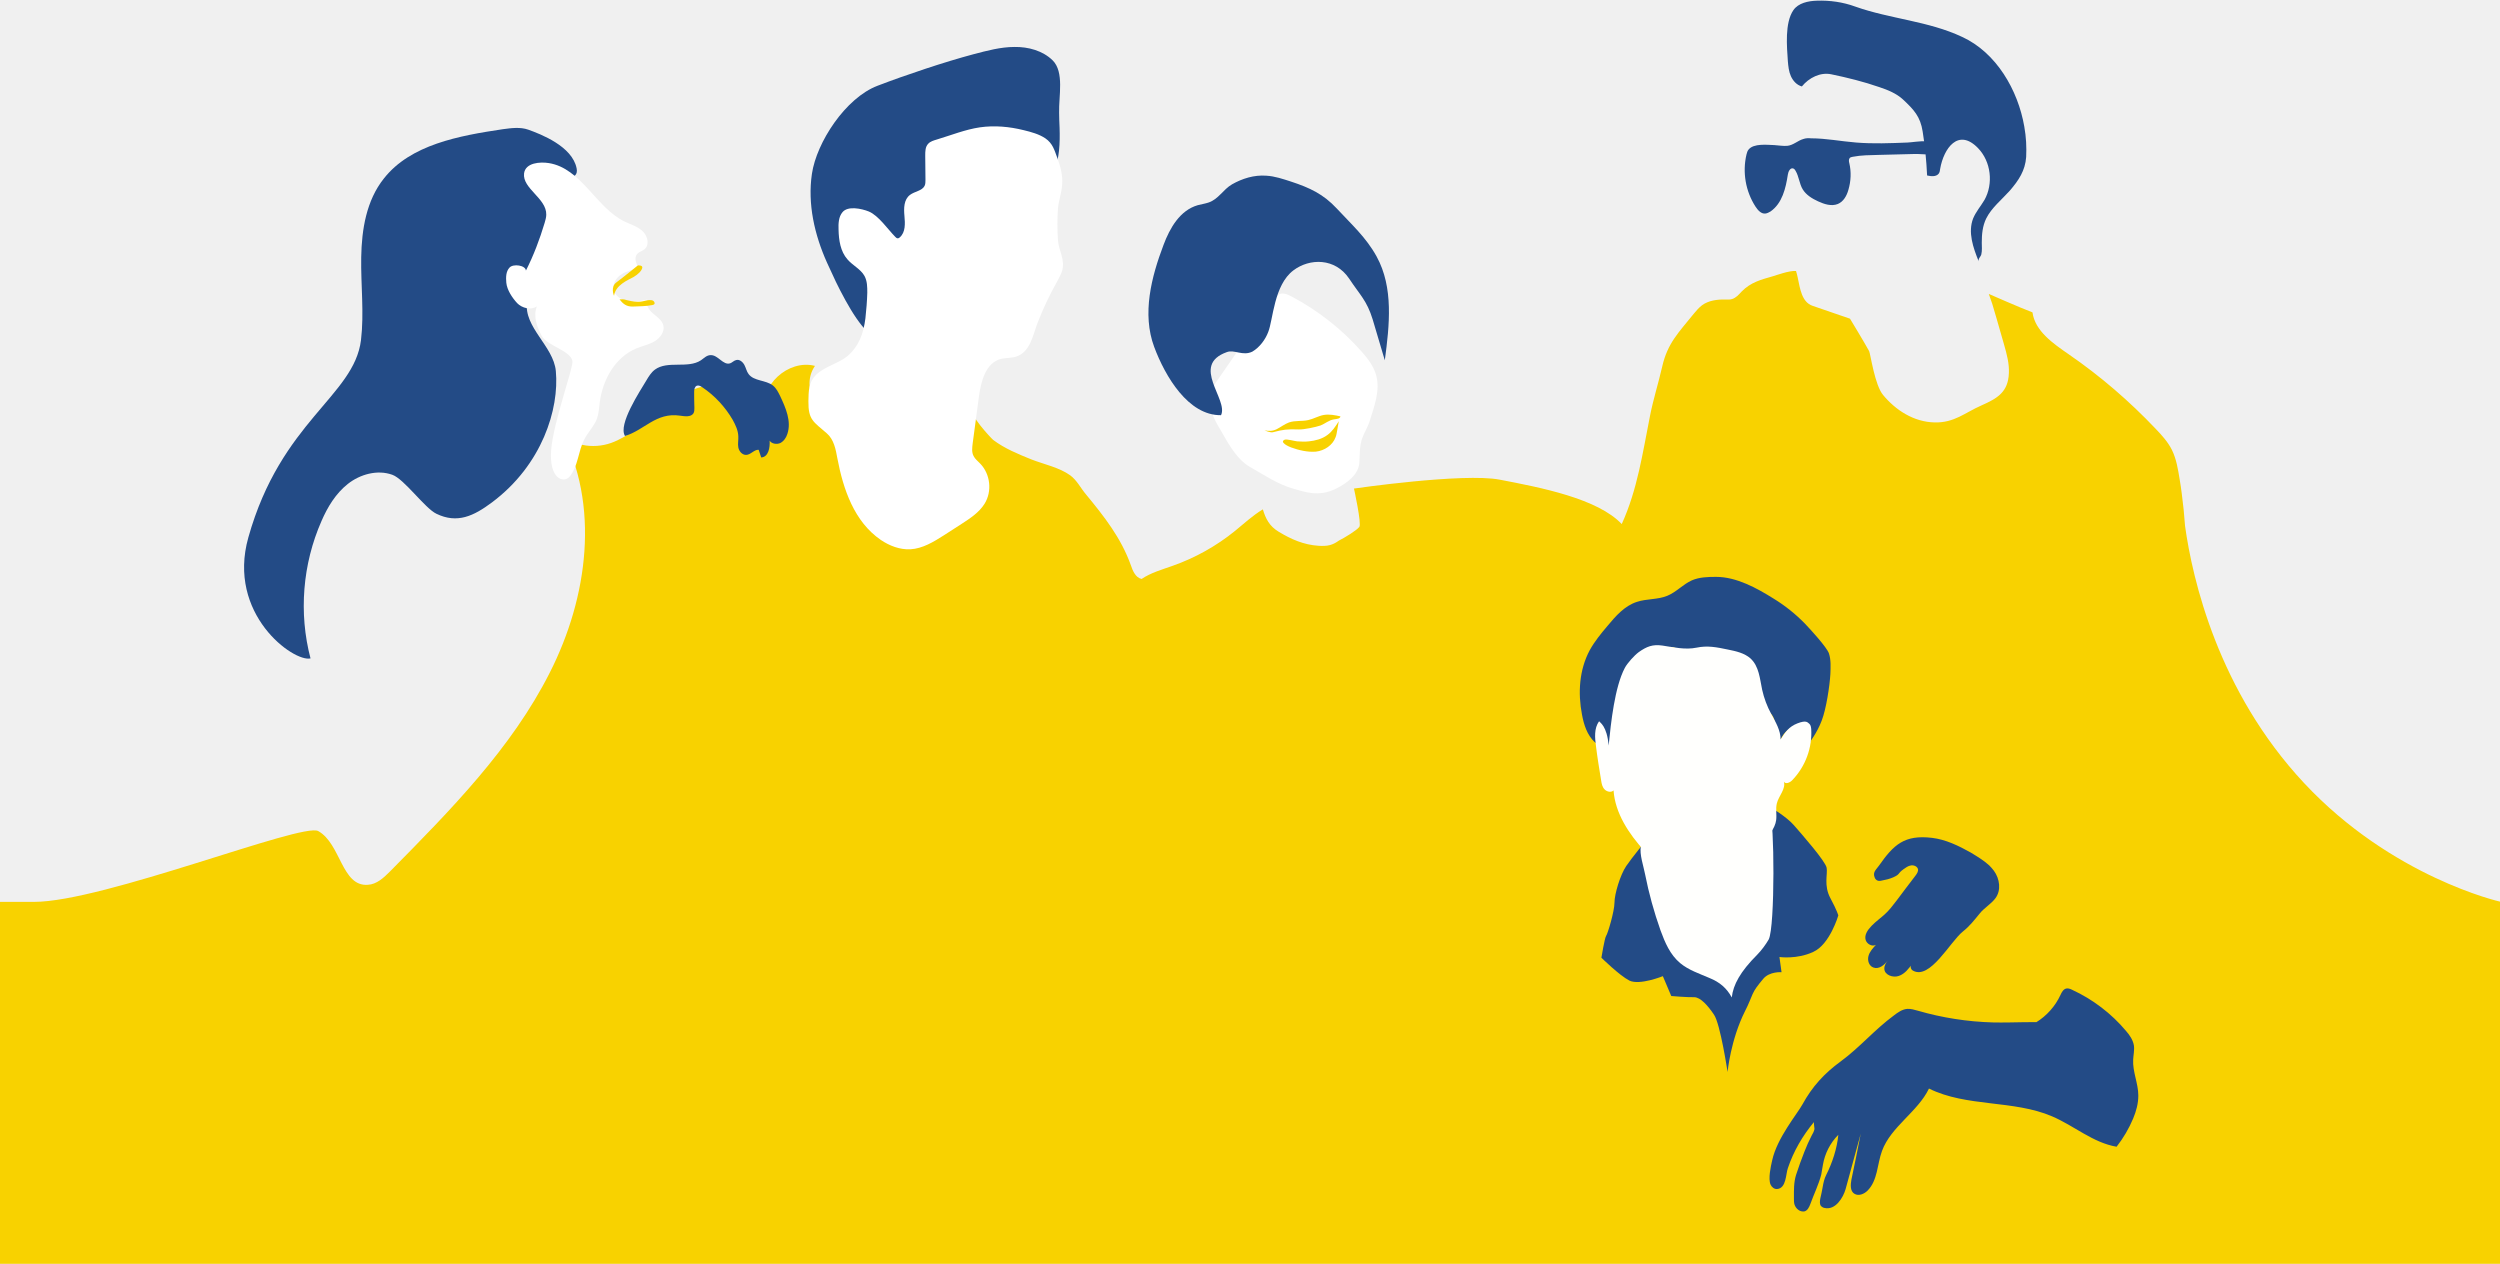
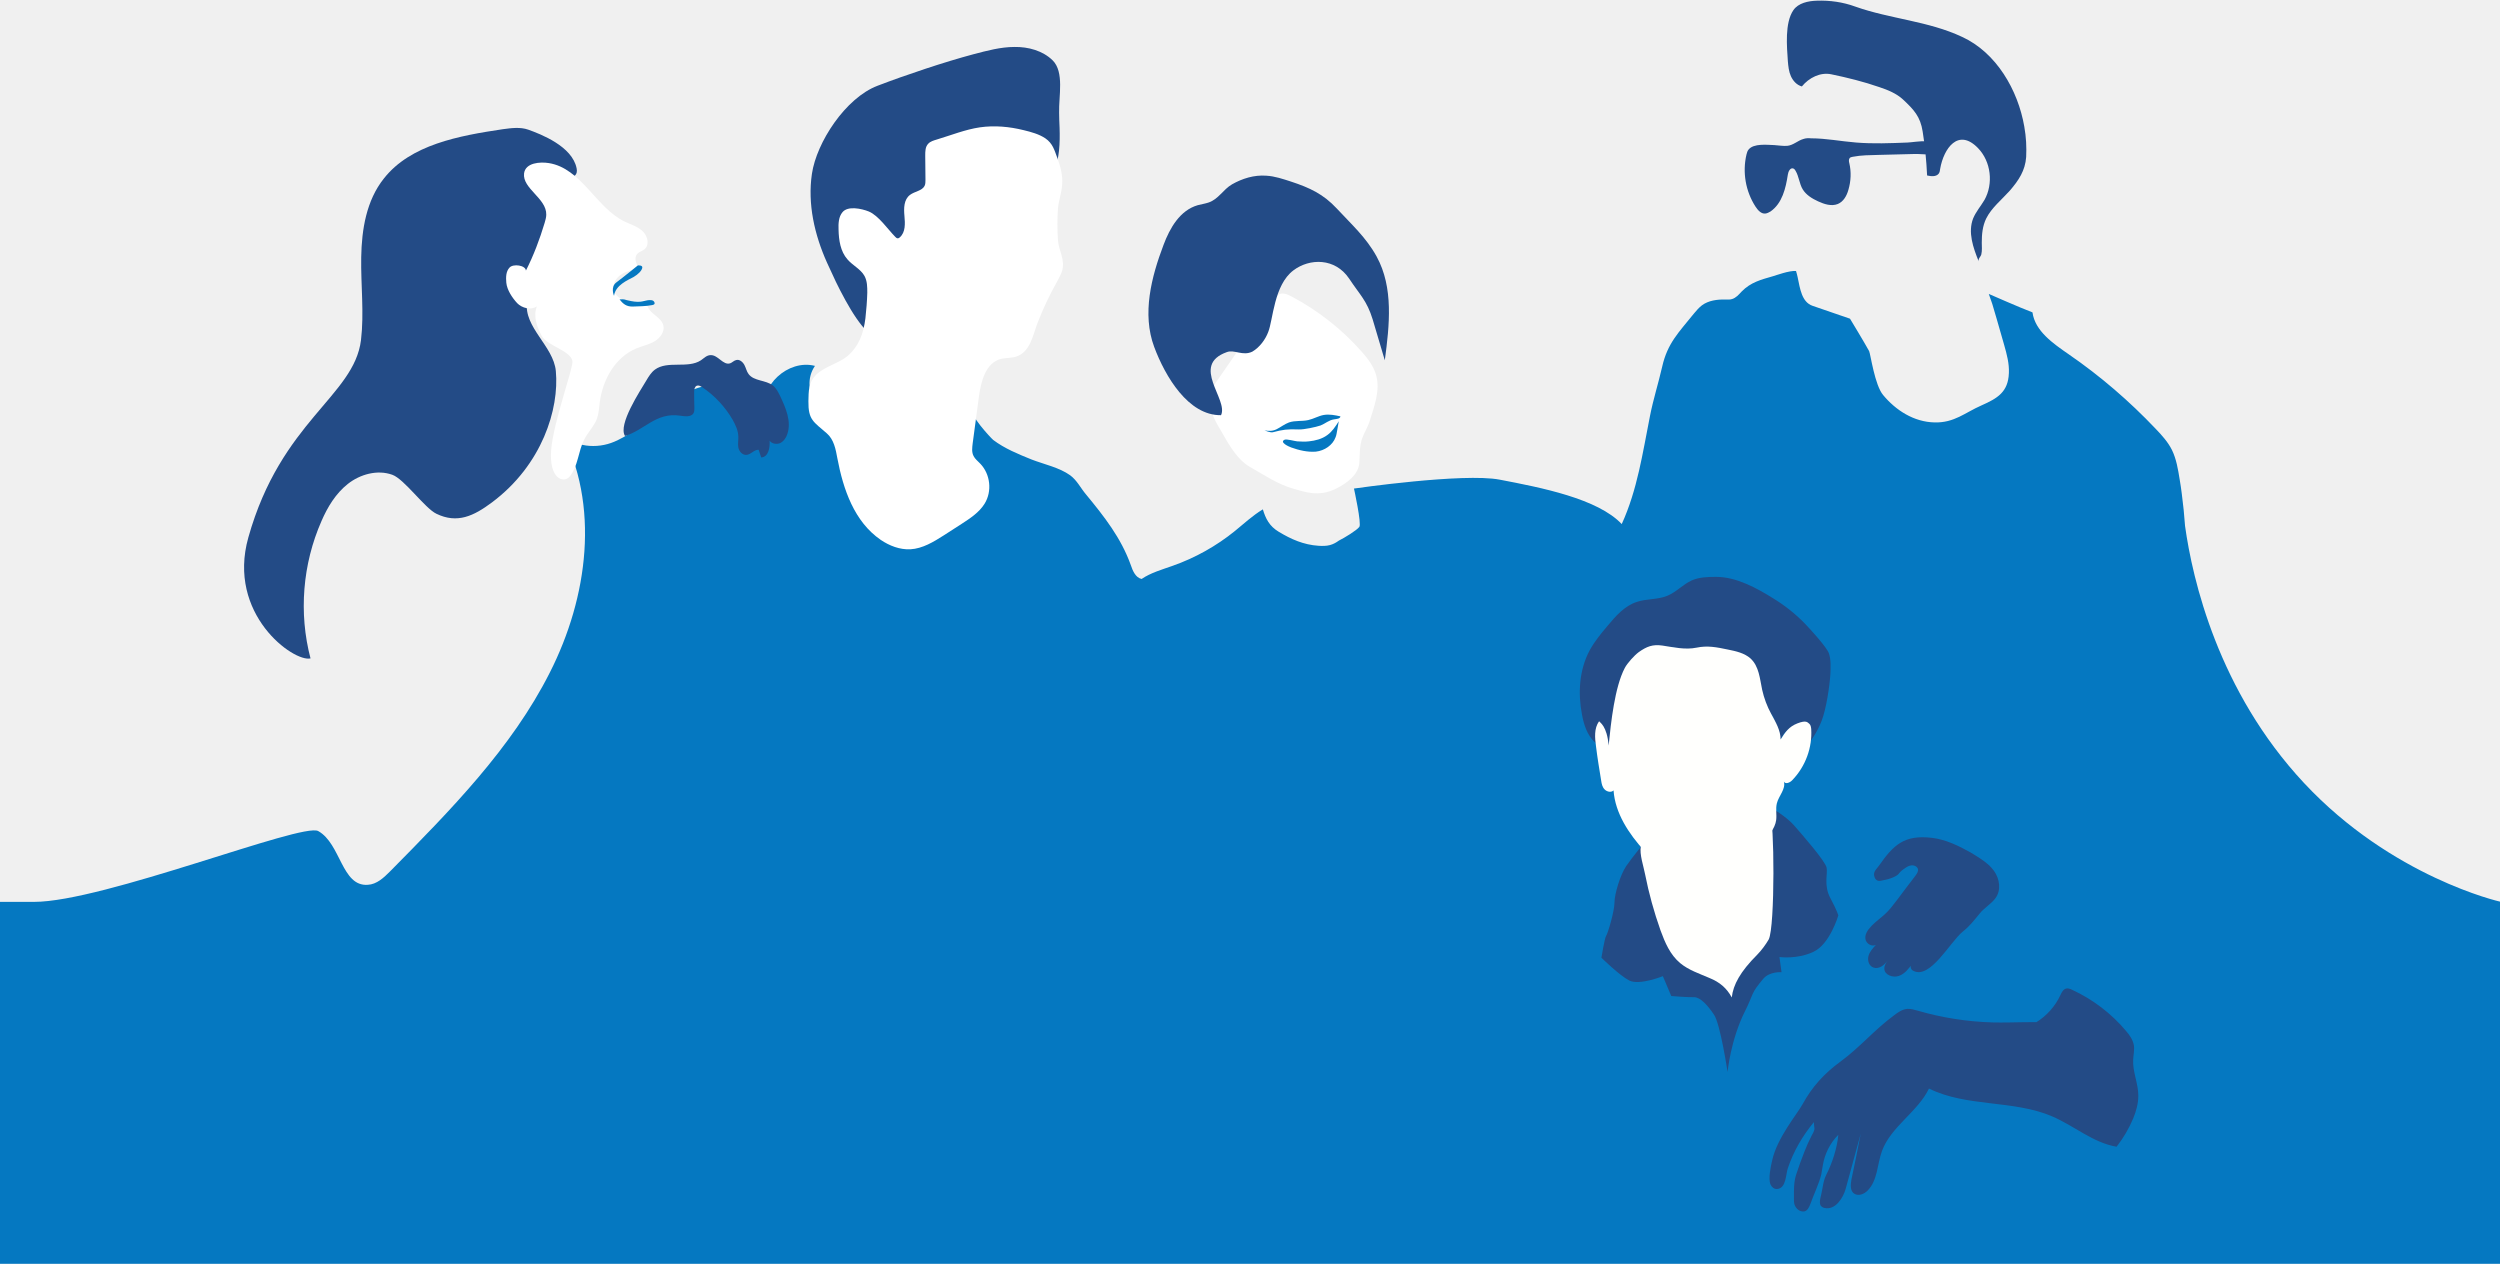
<svg xmlns="http://www.w3.org/2000/svg" version="1.1" id="Layer_1" x="0px" y="0px" viewBox="0 0 1070 540.8" style="enable-background:new 0 0 1070 540.8;" xml:space="preserve">
  <style type="text/css">
- 	.st0{fill:#f8d200;}
+ 	.st0{fill: #0578C1;}
	.st1{fill:#234B86;}
	.st2{fill:#FFFFFF;}
	.st3{fill:#FFFFFD;}
</style>
  <g>
    <g>
      <path class="st0" d="M986.1,335.1c-36.7-39.3-47.7-87-50.9-110c-0.3-4.5-0.8-9.2-1.4-13.8c0,0,0,0,0,0c-0.3-2-0.5-4.1-0.9-6.1    c-0.7-4.3-1.4-8.7-3.3-12.6c-1.7-3.4-4.3-6.3-7-9.1c-11.2-11.8-23.6-22.5-37.1-31.8c-6.8-4.7-14.5-10-15.6-18    c-5.3-2-18.7-7.9-18.7-7.9l1.5,4.3c0,0,3.5,11.8,5.1,17.6c1.1,3.9,2.2,7.9,2,12c-0.3,8.1-4.9,10.8-11.7,13.8    c-7.1,3.1-11.6,7.5-20.1,7.3c-8.9-0.2-16.6-5.2-22-11.7c-3.6-4.2-5.4-17.5-6-18.8c-1.9-3.5-8.2-13.9-8.2-13.9s-9-3.1-16-5.5    c-4.7-1.6-5.4-7.5-6.4-12.2c-0.2-0.9-0.4-1.8-0.7-2.7c-2.8-0.3-8.7,1.9-9.8,2.2c-5.2,1.5-9.6,2.6-13.5,6.6    c-1.2,1.3-2.4,2.7-4.1,3.2c-0.9,0.3-1.9,0.2-2.8,0.2c-3.5-0.1-7.3,0.4-10.1,2.5c-1.3,1-2.4,2.3-3.4,3.5    c-6.5,8.1-11.3,12.6-13.6,22.8c-1.6,7-3.8,13.9-5.2,21c-3.1,15.6-5.4,31.7-12.1,46.3c-10.3-10.9-34.4-15.6-52.2-19    c-15.6-3-62.4,3.8-62.4,3.8s3.3,15,2.3,16.4c-1.1,1.5-6.4,4.7-8.8,5.9c-1.1,0.8-2.3,1.5-3.8,1.9c-1.5,0.4-3.2,0.4-4.8,0.3    c-6.4-0.4-11.8-2.8-17.1-6c-4-2.4-5.6-5.6-6.8-9.6c-4.3,2.6-8.1,6.1-12,9.3c-7.9,6.4-17,11.5-26.7,14.9c-4.5,1.6-9.2,2.9-13.2,5.6    c-2.6-0.6-3.8-3.5-4.6-5.9c-4.2-11.7-11.3-20.7-19.2-30.3c-2.3-2.7-3.8-6-6.8-8.2c-4.6-3.3-11.2-4.7-16.4-6.7    c-5.7-2.3-11.6-4.7-16.5-8.4c-1-0.8-10.8-11.4-8.4-12.5c-9.8,4.4-16.6,14.4-16.9,24.7c-10.2-7.7-24.2-8.9-36-14.2    c-11.8-5.3-22.1-19.2-15-29.7c-11.5-3-24.1,8.7-21.3,19.8c-2.8-8.3-13-12.8-22.1-11.8c-9.1,0.9-17.1,6-24.1,11.6    c-6.2,5-12.2,10.7-19.8,13.4c-7.6,2.7-17.7,1.3-21.6-5.5c17,32,11.8,71.5-4.6,103.8c-16.3,32.3-42.5,58.9-68.3,85    c-2.7,2.7-5.7,5.6-9.6,5.8c-11.2,0.8-11.5-17.6-21.2-23c-6.8-3.8-92,30.3-121.6,30.3c-13.4,0-14.6,0-14.6,0l0,154.9h483.1H1070    V385.9C1070,385.9,1023.8,375.5,986.1,335.1z" />
      <path class="st1" d="M453.5,54.7c-0.1-2.3-0.2-4.5-0.2-6.5c-0.2-7,2.3-17.4-2.8-22.4c-4.2-4.1-10.4-5.8-16.3-5.7    c-5.9,0-11.8,1.6-17.5,3.1c-12.4,3.3-29.1,8.9-41.1,13.5c-13.7,5.2-26.1,24.2-28.1,37.7c-1.9,12.9,1.1,26.1,6.5,38.1    c0.8,1.8,2.2,4.8,3.8,8.2c4.8,9.8,12.2,23.2,18.3,24.2c9.4,1.5,20.8-15.5,24.5-21.6c3.6-6,6.7-12.4,10.1-18.6    c11-3.4,21.3-9.3,29.5-17.3c4.3-4.2,8-9,10.8-14.3C453.5,68.2,453.7,61,453.5,54.7z" />
      <path class="st2" d="M370.4,136.2c0.4-3.6,0.7-7.3,0.8-10.9c0-2.4,0-5-1.2-7.2c-1.7-3-5.1-4.5-7.3-7.1c-3-3.4-3.7-8.2-3.8-12.7    c-0.1-2.6,0-5.5,1.7-7.5c2.3-2.8,8.2-1.5,11.2-0.3c4.2,1.7,8.3,7.8,11.4,10.9c0.3,0.3,0.6,0.6,1,0.6c0.4,0,0.7-0.2,0.9-0.4    c2.5-2.2,2.3-5.9,2-9.2c-0.3-3.2-0.3-7,2.4-9c2-1.5,5.1-1.7,6.2-3.8c0.4-0.8,0.4-1.7,0.4-2.6c0-3.5-0.1-6.9-0.1-10.4    c0-1.8,0-3.8,1.3-5.1c0.9-1,2.4-1.4,3.7-1.8c6-1.8,12.2-4.3,18.4-5.2c6.3-0.9,12.6-0.3,18.7,1.2c3.3,0.8,6.6,1.7,9.3,3.5    c3.2,2.2,3.9,5.1,5.1,8.3c1.4,3.8,2.4,7.5,2.1,11.5c-0.2,3.5-1.5,6.8-1.8,10.3c-0.3,4.4-0.3,9,0,13.4c0.3,4.7,3.3,8.5,1.7,13.5    c-0.5,1.5-1.3,2.8-2,4.2c-3.3,5.8-6.1,11.8-8.5,18c-1.9,4.9-3,12.2-9,14.2c-2.1,0.7-4.4,0.5-6.6,1c-6.5,1.7-8.5,9.5-9.4,16    c-0.9,6.7-1.8,13.5-2.7,20.2c-0.2,1.8-0.5,3.7,0.4,5.4c0.6,1.2,1.8,2.2,2.8,3.2c4.4,4.5,5.2,11.9,1.9,17.2    c-2.3,3.7-6.1,6.2-9.8,8.6c-2.5,1.6-5.1,3.3-7.6,4.9c-4.4,2.8-9.1,5.7-14.4,6c-4.5,0.2-8.9-1.5-12.6-4    c-11.4-7.8-16.1-21.7-18.6-34.9c-0.7-3.9-1.5-8.1-4.5-10.7c-5.7-5-8-5.7-7.9-13.8c0.1-4.3,0-8,3.3-11.3c3.6-3.5,9.2-4.7,13.2-7.8    C367.6,148.3,369.6,142.7,370.4,136.2z" />
      <path class="st1" d="M276.6,162.9c1-1.7,2.1-3.5,3.7-4.7c5.4-4,14.1-0.3,19.7-4c1.3-0.9,2.5-2.2,4.1-2.2c3.2-0.2,5.4,4.5,8.4,3.5    c0.9-0.3,1.6-1.2,2.6-1.4c1.4-0.4,2.8,0.8,3.5,2.1c0.7,1.3,0.9,2.7,1.8,3.9c2.3,3.1,7.4,2.5,10.4,4.9c1.5,1.2,2.3,2.9,3.1,4.5    c2.4,5.1,4.9,10.8,3.1,16.2c-0.5,1.6-1.5,3.1-3,3.9c-1.5,0.7-3.7,0.4-4.6-1c0.2,3-0.5,7-3.6,7.2c-0.4-1.1-0.7-2.2-1.1-3.3    c-2-0.1-3.4,2.2-5.4,2.2c-1.7,0-3-1.6-3.3-3.2c-0.3-1.6,0.1-3.2,0-4.8c-0.1-2.5-1.2-4.8-2.4-7c-3.2-5.5-7.7-10.4-13.1-14    c-0.7-0.5-1.6-0.9-2.3-0.6c-0.9,0.4-1.1,1.6-1.1,2.5c0,2.3,0,4.7,0.1,7c0,0.8,0,1.6-0.4,2.3c-1.1,1.7-3.7,1.3-5.8,1    c-10.2-1.5-15.2,6.2-23.5,8.7C264.4,181.7,274,167.3,276.6,162.9z" />
      <path class="st2" d="M522.6,184.4c-2.9-4.8-6.1-10.6-4.4-16.3c0.6-2.1,1.8-3.9,3.1-5.7c7.7-11.1,15.4-22.3,23.1-33.4    c1-1.4,2.1-2.9,3.8-3.3c1.5-0.3,3.1,0.4,4.4,1.1c11.4,6,21.7,14.1,30.1,23.6c2.7,3,5.2,6.3,6.3,10.2c1.8,6.5-0.8,13.2-2.7,19.4    c-1.1,3.5-3.3,6.4-3.9,9.9c-0.5,2.7-0.4,5.4-0.6,8.2c-0.4,5.2-5.5,8.8-9.9,11c-7.6,3.9-14,1.2-17.9,0.2c-7-1.9-12.9-6-19.1-9.5    C528.6,196.2,524.4,187.3,522.6,184.4z" />
      <path class="st0" d="M563.2,193.3c3.7-0.4,7.2-2.8,8.4-6.1c0.4-0.9,0.5-1.9,0.7-2.9c0.2-1.3,0.5-2.7,0.7-4    c-1.4,2.2-2.8,4.4-4.9,5.9c-2.3,1.7-5.1,2.4-7.9,2.7c-1.7,0.2-3.3,0.1-5,0c-1.1-0.1-4.6-1.1-5.4-0.7c-2.3,1.1,1.7,2.9,2.8,3.3    C555.9,192.7,559.7,193.6,563.2,193.3z" />
      <path class="st0" d="M541.2,184.2c1.8,0.3,3.4,0.4,5.2-0.5c1.8-0.9,3.4-2.2,5.3-2.9c2.6-0.9,5.5-0.4,8.2-1    c2.3-0.5,4.4-1.8,6.7-2.2c2.4-0.4,4.8,0.1,7.1,0.6c-0.1,1.1-1.7,1.1-2.8,1.3c-2.1,0.3-3.7,1.8-5.7,2.6c-2,0.7-7.2,1.8-9.3,1.7    c-5-0.2-6.9,0.1-11.1,1.2C543.8,185.3,541.2,184.2,541.2,184.2z" />
      <path class="st1" d="M226.1,55.5c-3.4-1.2-7.2-0.7-10.9-0.2c-18.8,2.8-39.5,6.6-50.9,21.1c-7.5,9.4-9.5,21.8-9.7,33.7    c-0.2,11.9,1.3,23.8-0.1,35.5c-3,24-34.2,34.6-48.2,84.4c-9.3,32.9,19.4,53.5,26.6,51.8c-5.1-19.4-3.4-40.4,4.7-58.8    c2.6-6,6.1-11.8,11.3-15.9c5.2-4.1,12.6-6.2,19-3.9c5.1,1.8,14,14.4,18.9,16.7c8.9,4.3,15.9,1,23.8-4.9    c21.5-16.1,28.8-40,27.3-56.2c-1-10.7-13.9-18.8-12.3-29.5c0.8-5.2,5.1-9.2,8.3-13.5c8.3-10.7,9.1-22.7,7.2-35.4    c-0.8-5.3,6.8-2.9,5.7-8.3C245,62.6,231.4,57.4,226.1,55.5z" />
      <path class="st2" d="M267.3,94.8c2.7,1.3,5.8,2.2,7.9,4.3c2.1,2.1,2.9,5.9,0.5,7.7c-0.9,0.7-2.2,1-2.9,1.8    c-1.6,1.7-0.5,4.3,0.6,6.2c-2.6,0.6-5.2,1.2-7.4,2.6c-2.2,1.4-3.8,3.9-3.4,6.4c0.5,2.7,3.2,4.6,6,5.1c2.8,0.5,5.7-0.1,8.5-0.7    c-1,2,0.6,4.4,2.3,5.9c1.8,1.5,3.9,2.9,4.5,5.1c0.7,2.6-1.2,5.3-3.6,6.8c-2.4,1.5-5.3,2-7.9,3.1c-9.2,3.8-14.5,13.6-15.7,23.1    c-0.3,2.3-0.4,4.7-1.2,7c-1.2,3.2-3.8,5.7-5.4,8.8c-2.7,5.2-2.6,11.6-6.4,16.1c-2.4,2.7-8.8,1.1-7.8-11.6c1-12.1,9.6-35.2,9.1-38    c-0.8-4.4-10.8-6.6-13-10.5c-2.2-4-3.9-8.7-2.2-12.9c-2.5,1.8-6.4,0.8-8.5-1.4c-2.1-2.3-4.3-5.6-4.6-8.7c-0.2-2.3-0.2-4.8,1.4-6.5    c1.6-1.7,6.8-1,7,1.3c3.3-6.5,5.9-13.4,8-20.4c0.3-1.1,0.7-2.3,0.7-3.5c0.2-7-10.3-11.2-9.5-17.7c0.6-4.6,6.9-5,10.6-4.4    C248.8,72,255.2,89,267.3,94.8z" />
      <path class="st1" d="M771.8,59.5c-2.4,0.7-4.2,2.6-6.7,2.9c-1.8,0.2-3.9-0.2-5.7-0.3c-3.1-0.1-8.8-0.8-11,1.9    c-0.5,0.6-0.7,1.3-0.9,2.1c-1.8,7.6-0.4,15.8,3.9,22.4c1,1.5,2.4,3.1,4.2,2.9c0.8-0.1,1.5-0.5,2.2-0.9c5-3.5,6.5-9.9,7.4-15.8    c0.2-1.3,1-3,2.3-2.6c0.5,0.2,0.8,0.6,1,1c1.5,2.5,1.6,5.6,3.1,8c1.5,2.4,4,3.9,6.6,5.1c2.6,1.2,5.7,2.2,8.4,1.1    c2.4-1,3.8-3.5,4.5-6c1.1-3.7,1.3-7.7,0.4-11.5c-0.2-0.7-0.3-1.6,0.2-2.2c0.3-0.3,0.8-0.4,1.3-0.5c3.6-0.7,7.3-0.7,11-0.8    c5.2-0.1,10.5-0.3,15.7-0.4c2.4-0.1,10.4,1.1,10.6-1.5c0.5-5.9-10.8-3.5-13.8-3.4c-7.4,0.3-14.8,0.6-22.1,0    c-6.4-0.5-12.8-1.8-19.3-1.8C774.1,59.1,772.9,59.1,771.8,59.5z" />
      <path class="st1" d="M866.4,54.2c0.8,4.4,1,8.8,0.8,13c-0.4,5.8-3.2,10-7,14.4c-3.5,3.9-7.8,7.3-10.1,11.9    c-1.6,3.3-1.9,6.8-1.9,10.4c0,1.7,0.2,3.3-0.2,5c-0.2,0.9-1.5,1.9-1.1,3c-2.4-5.9-4.7-12.5-2.4-18.4c1.2-2.9,3.3-5.3,4.9-8    c3.8-6.9,2.8-16.3-2.8-22.1c-8.5-8.8-14.7,0.2-16.2,8.8c-0.1,0.8-0.2,1.6-0.7,2.2c-1.1,1.3-3.2,1.1-4.9,0.7    c-0.3-6.3-0.9-12.6-1.9-18.8c-1-6.4-3.7-9.3-8.4-13.7c-2.8-2.6-6.5-4.1-10.1-5.3c-6.6-2.3-13.8-4.1-20.6-5.5    c-4.7-1-9.6,1.5-12.6,5.2c-2.2-0.6-3.8-2.4-4.7-4.4c-0.9-2-1.1-4.2-1.3-6.4c-0.4-6.2-1.4-16.4,2.4-21.9c2.1-3,6.3-3.9,10-4    c5.6-0.2,11.2,0.6,16.4,2.5c14.9,5.3,31.4,6.2,45.8,13C854.4,22.5,863.7,38.5,866.4,54.2z" />
      <path class="st1" d="M879.4,437.7c-8.8-0.6-17.6,0.1-26.5-0.1c-10.8-0.3-21.7-2-32-5c-1.5-0.4-3-0.9-4.6-0.8    c-2.2,0.2-4,1.5-5.7,2.8c-8.3,6.1-14.5,13.6-22.8,19.7c-7,5.1-12.2,10.8-16.3,18.3c-2.3,4.2-10.9,14.4-13,24    c-0.6,2.6-1.8,7.9-0.7,10.4c0.5,1.1,1.6,2,2.8,1.9c4-0.3,3.7-6.5,4.6-8.9c2.4-7.2,6.3-13.9,11.2-19.8c-0.2,0.2,0.2,2.5,0.2,3    c-0.2,1.1-0.7,1.9-1.2,2.8c-1.2,2.3-2.2,4.6-3.1,6.9c-1.3,3.3-2.5,6.6-3.6,10c-1,3.3-0.9,6.5-0.9,9.9c0,0.9,0,1.8,0.2,2.6    c0.3,1,0.9,1.9,1.8,2.5c0.7,0.5,1.6,0.7,2.4,0.6c1.4-0.3,2.1-1.8,2.6-3.1c1.5-4.2,3.6-8.4,4.7-12.7c0.3-1.4,0.4-2.8,0.7-4.1    c0.8-4.8,3.1-9.4,6.6-12.9c-0.5,5.7-2.6,12.1-5.2,17.2c-0.8,1.6-1.2,3.4-1.5,5.2c-0.3,1.6-0.6,3.2-1,4.8c-0.2,1.1-0.4,2.4,0.3,3.3    c0.4,0.4,0.9,0.7,1.5,0.8c4.7,1.1,8-4.5,9-8c2.2-7.9,4.3-15.9,6.5-23.8c-1.3,6.6-2.6,13.2-4,19.7c-0.4,2.2-0.6,5,1.4,6.1    c1.8,1,4.1,0,5.5-1.4c4.4-4.4,4.1-11.3,6.2-17c3.8-10.4,15.3-16.7,20.1-26.7c16.1,8,36.2,4.8,52.7,11.9c9.4,4,17.5,11.3,27.6,13    c2.9-3.7,5.3-7.8,7.1-12.1c1.3-3.1,2.2-6.4,2.2-9.8c0-5.2-2.5-10.2-2.2-15.4c0.1-2,0.6-4.1,0.3-6.1c-0.4-2.3-1.8-4.4-3.4-6.2    c-6.2-7.4-14.2-13.5-23.1-17.6c-0.8-0.4-1.7-0.7-2.5-0.5c-1.2,0.3-1.9,1.6-2.4,2.7c-2.2,4.8-5.9,9-10.5,11.8    c9.3,0.2,19.2,4.7,28.5,6.1C895.8,438.9,885.2,438.1,879.4,437.7z" />
      <path class="st0" d="M262.8,126.6c0,0-1.7-3.8,1.1-5.8c2.7-2,9.1-7.2,9.1-7.2s2.1-0.2,1.9,1c-0.2,1.2-1.7,2.8-3.8,4    C268.9,119.8,263.4,122,262.8,126.6z" />
      <path class="st0" d="M265.1,128c0.2,0.3,1.2,0,1.5,0.1c0.8,0,1.5,0.4,2.3,0.5c1.7,0.4,3.5,0.7,5.3,0.5c1.1-0.1,2.1-0.5,3.1-0.6    c0.9-0.1,2.2-0.2,2.7,0.7c0.5,0.9-0.1,1.3-1,1.4c-2.6,0.5-5.5,0.5-8.1,0.6C268.2,131.3,266.6,130.1,265.1,128z" />
      <path class="st1" d="M542.8,142.1c2.1-5.2,2.4-20.1,10.8-26.4c6.9-5.2,17.8-5.4,23.8,3.5c4.7,7.1,7.6,9.4,10.1,17.5    c1.7,5.8,3.5,11.7,5.2,17.5c2-15,3.8-31.1-3.5-44.4c-4.5-8.2-10.8-13.8-17.1-20.6c-5.7-6.1-11.4-8.8-19.6-11.5    c-3.4-1.1-6.9-2.3-10.5-2.5c-5.2-0.4-10.3,1.2-14.7,3.7c-3.8,2.2-5.8,6.4-10.1,7.8c-1.5,0.5-3,0.7-4.5,1.1    c-7.7,2.2-12,9.8-14.7,17c-5.2,13.7-9.3,29.5-4,43.7c4.7,12.6,14.6,29.4,28.6,29.2c3.3-6.7-13.3-21.4,2.5-27    c3.2-1.2,6.8,1.8,10.9-0.2C539.1,148.7,541.6,145.3,542.8,142.1z" />
      <path class="st1" d="M851.4,370.4c0.7,0.7,1.4,1.5,2,2.3c2.5,3.4,3.2,8.4,0.6,11.8c-1.9,2.5-4.8,4.1-6.7,6.5    c-2.3,2.8-4.2,5.3-7.2,7.7c-5.4,4.3-14.1,20.9-21.4,16.7c-1.1-0.6-1.3-2.4-0.2-3c-1.5,2.1-3.2,4.4-5.8,5.3c-2.5,0.9-6.1-0.4-6.2-3    c-0.1-1.4,0.7-2.6,1.5-3.7c-1.4,2-3.8,4-6.2,3.1c-1.9-0.7-2.6-3-2.1-4.9c0.5-1.9,1.9-3.4,3.2-4.8c-1.7,0.9-3.9-0.4-4.4-2.1    c-1.2-4.2,5.4-8.4,8.1-10.9c1.9-1.7,3.5-3.8,5.1-5.9c3.5-4.6,4.6-6.2,8.1-10.7c0.6-0.8,1.3-1.8,1.1-2.8c-0.3-1.2-1.8-1.8-3-1.6    c-1.3,0.2-2.3,1-3.3,1.7c-2.6,1.9-1.2,2-4.3,3.4c-1.6,0.7-3.3,1.1-5,1.4c-0.4,0.1-0.9,0.2-1.3,0.1c-0.8-0.1-1.5-0.8-1.7-1.6    c-0.8-2.2,0.7-3.2,1.9-4.9c6.3-9,10.9-13.3,22.7-11.9c5.9,0.7,11.4,3.4,16.6,6.3C846.1,366.5,849,368.2,851.4,370.4z" />
      <path class="st1" d="M726.8,278.9c10.9-1.5,22.3,5.3,25.9,15.2c0.4,1.1,0.7,2.2,1.2,3.3c0.4,0.8,0.8,1.6,1.1,2.4    c0.4,1.3,0.1,2.8,1,3.9c0.4,0.5,0.9,0.8,1.4,1.2c3.7,3.1,1.8,9.2,4.2,13.4c0.8-4.5,5.2-8.2,10-8.3c0.6,0,1.3,0,1.9-0.2    c0.5-0.2,0.6,8.5,0.6,8.5s3.6-4.5,5.6-9.9c1.9-4.9,3.4-14.7,3.7-19.9c0.1-3,0.3-6-0.6-8.8c-0.9-2.7-8.2-10.6-10.3-12.8    c-4-4.1-8.5-7.7-13.4-10.7c-7.2-4.5-15.9-9.3-24.6-9.3c-3.5,0-7.2,0.1-10.4,1.5c-3.8,1.7-6.6,5-10.5,6.6c-4.1,1.7-8.8,1.2-13,2.6    c-5.3,1.7-9.1,6.1-12.6,10.3c-2.8,3.3-5.5,6.6-7.6,10.4c-4.5,8.4-5.1,18.3-3.3,27.6c0.8,4.3,2.2,8.7,5.4,11.7    c0.4,0.3,0.8,0.7,1.3,0.7c0.7,0,1.2-0.6,1.6-1.2c1.3-1.9,3.9,5.4,3.9,5.4s5.3-28.5,10.1-36.3c1.3-2,2.7-4,4.6-5.5    c3-2.3,7.2-4,11.1-3.8c2.1,0.1,3.3,1.2,5.1,1.9C722.3,279.5,724.5,279.2,726.8,278.9z" />
      <path class="st1" d="M757.4,345.3c0,0,7,4,10.4,7.9s13.5,15.4,14,18.2c0.5,2.8-1.3,7.6,1.6,13c2.9,5.4,3.4,7.4,3.4,7.4    s-3.6,12.4-10.7,15.6c-7,3.3-14.5,2.2-14.5,2.2l0.9,6.5c0,0-5.1-0.4-7.8,2.8c-2.6,3.1-3.7,4.6-4.6,6.6c-0.9,2-1.6,4.1-3.2,7.2    c-6.2,12.3-7.5,26.1-7.5,26.1s-3.1-20.6-5.8-24.5c-2.6-3.9-5.8-7.5-8.5-7.5c-2.7,0.1-9.8-0.5-9.8-0.5l-3.6-8.5c0,0-9.9,4-14.3,1.9    c-4.3-2.2-12-9.8-12-9.8s1.4-8.5,2-9.3c0.7-0.9,3.6-10.6,3.6-14.3c0-3.7,2.5-11.9,5-15.6c2.5-3.7,8.7-11.2,8.7-11.2l12,26.4    l15.2,10l5.7-25.8L757.4,345.3z" />
      <path class="st3" d="M739.5,278c-4.8-1-8.7-1.8-13.4-0.8c-4.8,1-9.9-0.2-14.6-0.9c-4.2-0.6-6.7,0.4-10.1,2.8    c-1.9,1.4-4.9,4.7-6,6.8c-4.3,8.2-5.9,23.2-6.9,33.2c-0.7-8.5-3.8-9.9-4.1-10.4c-2.2,3.1-1.8,7.1-1.3,10.8    c0.6,4.9,1.4,9.7,2.2,14.6c0.2,1.4,0.5,2.8,1.5,3.8c1,1,2.8,1.4,3.8,0.4c0.7,9.8,6.5,18.5,13.2,25.9c1.9,2.1,3.9,4,6.2,5.6    c6.7,4.5,15.7,5.1,23.5,2.9s14.7-6.9,20.6-12.3c2.8-2.6,5.6-5.7,6.1-9.4c0.3-2.4-0.3-4.8,0.3-7.2c0.8-3.2,3.9-6.1,3-9.3    c0.6,1.3,2.6,0.5,3.6-0.6c5.7-5.9,8.6-14,8.1-21.9c-0.1-0.8-0.2-1.7-0.8-2.2c-0.8-0.6-1.2-1.7-5.1-0.2c-3.6,1.4-5.2,3.7-7.2,6.9    c0-3.9-2.1-7.4-4-10.9c-1.8-3.3-3.1-6.8-3.9-10.4c-1-4.7-1.3-10-5-13.4C746.6,279.5,743,278.7,739.5,278z" />
      <path class="st3" d="M711,357.8c-2.8,0.6-8.1,1.4-8.7,4.4c-0.7,3.4,1.2,8.7,1.8,12c1.6,8.1,3.8,16.1,6.6,24    c1.9,5.2,4.1,10.4,8.4,14c3.6,3,8.2,4.5,12.6,6.4c4.4,1.8,7.3,4.3,9.5,8.3c0.6-5.4,3.6-11,10.9-18.3c1.7-1.7,3.7-4.4,4.9-6.5    c2.8-5.3,2.4-52.7,0.6-52.6c-4.8,0.2-9.6,0.4-14.3,0.7c-12.3,0.6-25.1,1.6-35.4,8c-0.7,0.5-1.5,1-2.1,1.5c2.7-1.8,5.7-3.4,8.9-4.3    " />
    </g>
  </g>
</svg>
